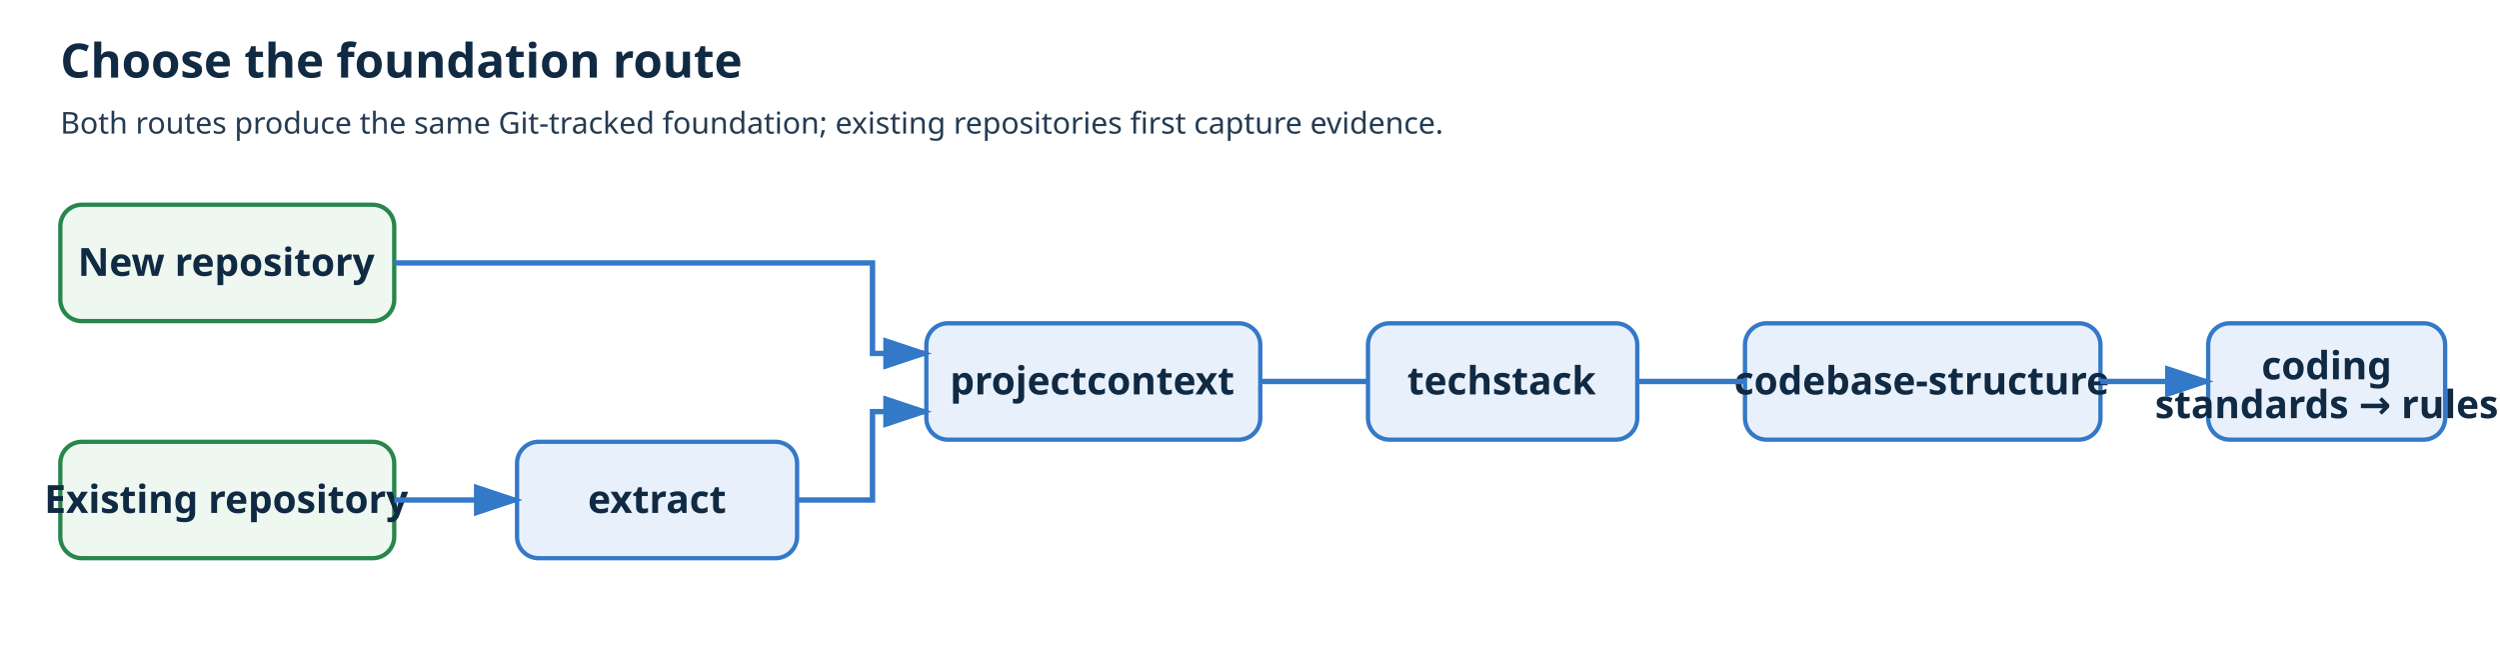
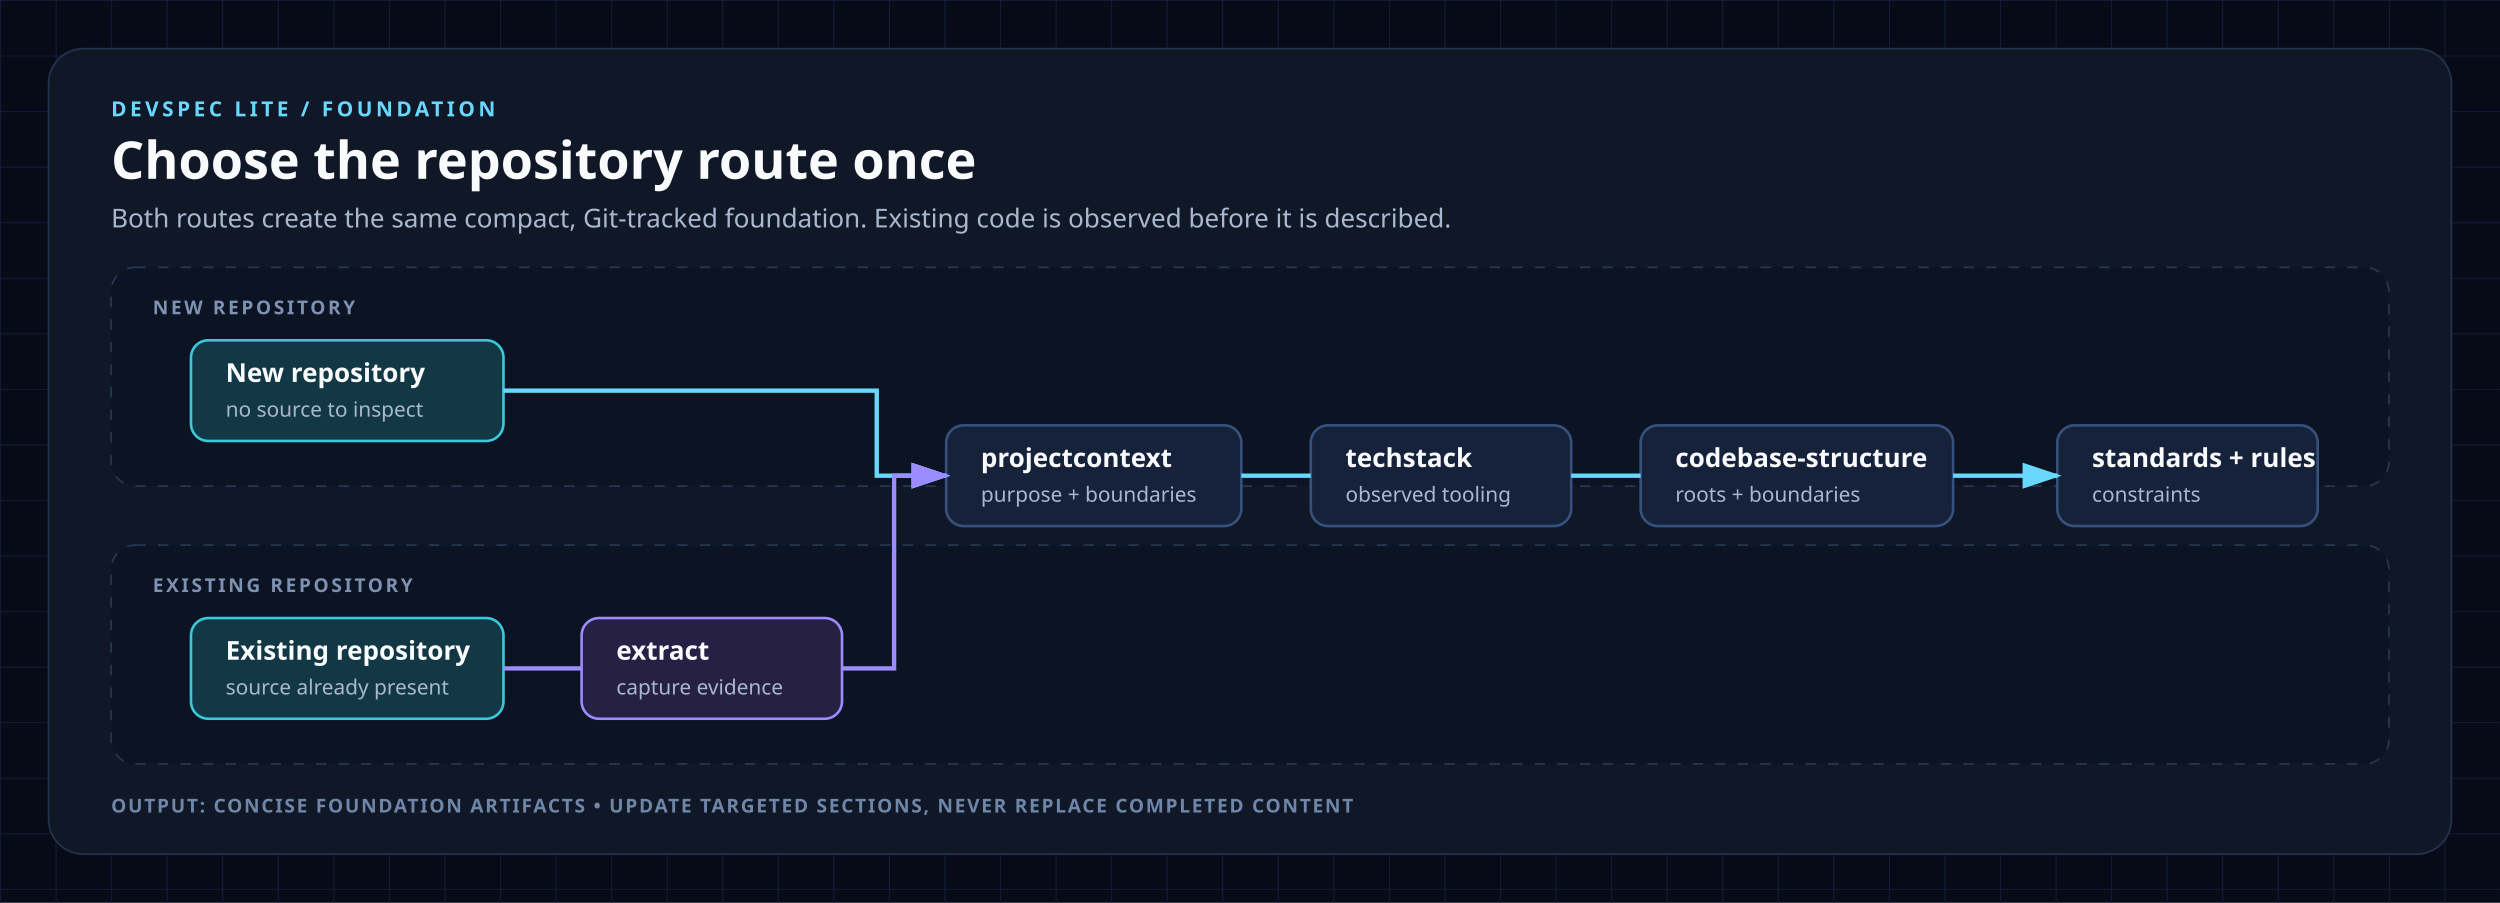
- <svg xmlns="http://www.w3.org/2000/svg" viewBox="0 0 1160 300" role="img" aria-labelledby="title desc">
-   <style>.t{font:600 18px system-ui,sans-serif;fill:#102a43}.s{font:14px system-ui,sans-serif;fill:#243b53}.n{fill:#e8f1fb;stroke:#3478c8;stroke-width:2}.a{fill:none;stroke:#3478c8;stroke-width:2.5;marker-end:url(#m)}.r{fill:#eef8f1;stroke:#27864b;stroke-width:2}.h{font:700 22px system-ui,sans-serif;fill:#102a43}</style>
+ <svg xmlns="http://www.w3.org/2000/svg" viewBox="0 0 1440 520" role="img" aria-labelledby="title desc">
+   <style>.bg{fill:#070b18}.surface{fill:#101827;stroke:#24324b}.lane{fill:#0c1323;stroke:#263653;stroke-dasharray:6 7}.eyebrow{font:700 12px system-ui,sans-serif;letter-spacing:2px;fill:#69d8ff}.title{font:700 30px system-ui,sans-serif;fill:#f8fafc}.sub{font:15px system-ui,sans-serif;fill:#aab8cf}.laneLabel{font:700 11px system-ui,sans-serif;letter-spacing:1.5px;fill:#7f91b1}.card{fill:#16223a;stroke:#35517c;stroke-width:1.5}.start{fill:#123745;stroke:#39c9d9}.extract{fill:#252044;stroke:#9c8cff}.nodeTitle{font:700 15px system-ui,sans-serif;fill:#f8fafc}.nodeMeta{font:12px system-ui,sans-serif;fill:#aab8cf}.flow{fill:none;stroke:#69d8ff;stroke-width:2.5;marker-end:url(#arrow)}.flowMuted{fill:none;stroke:#9c8cff;stroke-width:2.5;marker-end:url(#arrowV)}.foot{font:600 11px system-ui,sans-serif;letter-spacing:1px;fill:#6f86a8}</style>
  <defs>
-     <marker id="m" markerWidth="10" markerHeight="10" refX="8" refY="3" orient="auto">
-       <path d="M0,0 L0,6 L9,3 z" fill="#3478c8" />
+     <pattern id="grid" width="32" height="32" patternUnits="userSpaceOnUse">
+       <path d="M32 0H0V32" fill="none" stroke="#14213a" stroke-width="1" />
+     </pattern>
+     <marker id="arrow" markerWidth="10" markerHeight="10" refX="8" refY="3" orient="auto">
+       <path d="M0,0 L0,6 L9,3 z" fill="#69d8ff" />
+     </marker>
+     <marker id="arrowV" markerWidth="10" markerHeight="10" refX="8" refY="3" orient="auto">
+       <path d="M0,0 L0,6 L9,3 z" fill="#9c8cff" />
    </marker>
  </defs>
-   <text x="28" y="36" class="h">Choose the foundation route</text>
-   <text x="28" y="62" class="s">Both routes produce the same Git-tracked foundation; existing repositories first capture evidence.</text>
-   <rect x="28" y="95" width="155" height="54" rx="10" class="r" />
-   <text x="105" y="128" text-anchor="middle" class="t">New repository</text>
-   <rect x="28" y="205" width="155" height="54" rx="10" class="r" />
-   <text x="105" y="238" text-anchor="middle" class="t">Existing repository</text>
-   <rect x="240" y="205" width="130" height="54" rx="10" class="n" />
-   <text x="305" y="238" text-anchor="middle" class="t">extract</text>
-   <rect x="430" y="150" width="155" height="54" rx="10" class="n" />
-   <text x="507" y="183" text-anchor="middle" class="t">projectcontext</text>
-   <rect x="635" y="150" width="125" height="54" rx="10" class="n" />
-   <text x="697" y="183" text-anchor="middle" class="t">techstack</text>
-   <rect x="810" y="150" width="165" height="54" rx="10" class="n" />
-   <text x="892" y="183" text-anchor="middle" class="t">codebase-structure</text>
-   <rect x="1025" y="150" width="110" height="54" rx="10" class="n" />
-   <text x="1080" y="176" text-anchor="middle" class="t">coding</text>
-   <text x="1080" y="194" text-anchor="middle" class="t">standards → rules</text>
-   <path d="M183 122H405V164H430" class="a" />
-   <path d="M183 232H240" class="a" />
-   <path d="M370 232H405V191H430" class="a" />
-   <path d="M585 177H635M760 177H810M975 177H1025" class="a" />
+   <rect class="bg" width="1440" height="520" />
+   <rect fill="url(#grid)" width="1440" height="520" opacity=".9" />
+   <rect class="surface" x="28" y="28" width="1384" height="464" rx="20" />
+   <text x="64" y="67" class="eyebrow">DEVSPEC LITE / FOUNDATION</text>
+   <text x="64" y="103" class="title">Choose the repository route once</text>
+   <text x="64" y="131" class="sub">Both routes create the same compact, Git-tracked foundation. Existing code is observed before it is described.</text>
+   <rect class="lane" x="64" y="154" width="1312" height="126" rx="14" />
+   <text x="88" y="181" class="laneLabel">NEW REPOSITORY</text>
+   <rect class="lane" x="64" y="314" width="1312" height="126" rx="14" />
+   <text x="88" y="341" class="laneLabel">EXISTING REPOSITORY</text>
+   <rect class="card start" x="110" y="196" width="180" height="58" rx="10" />
+   <text x="130" y="220" class="nodeTitle">New repository</text>
+   <text x="130" y="240" class="nodeMeta">no source to inspect</text>
+   <rect class="card start" x="110" y="356" width="180" height="58" rx="10" />
+   <text x="130" y="380" class="nodeTitle">Existing repository</text>
+   <text x="130" y="400" class="nodeMeta">source already present</text>
+   <rect class="card extract" x="335" y="356" width="150" height="58" rx="10" />
+   <text x="355" y="380" class="nodeTitle">extract</text>
+   <text x="355" y="400" class="nodeMeta">capture evidence</text>
+   <rect class="card" x="545" y="245" width="170" height="58" rx="10" />
+   <text x="565" y="269" class="nodeTitle">projectcontext</text>
+   <text x="565" y="289" class="nodeMeta">purpose + boundaries</text>
+   <rect class="card" x="755" y="245" width="150" height="58" rx="10" />
+   <text x="775" y="269" class="nodeTitle">techstack</text>
+   <text x="775" y="289" class="nodeMeta">observed tooling</text>
+   <rect class="card" x="945" y="245" width="180" height="58" rx="10" />
+   <text x="965" y="269" class="nodeTitle">codebase-structure</text>
+   <text x="965" y="289" class="nodeMeta">roots + boundaries</text>
+   <rect class="card" x="1185" y="245" width="150" height="58" rx="10" />
+   <text x="1205" y="269" class="nodeTitle">standards + rules</text>
+   <text x="1205" y="289" class="nodeMeta">constraints</text>
+   <path class="flow" d="M290 225H505V274H545" />
+   <path class="flowMuted" d="M290 385H335M485 385H515V274H545" />
+   <path class="flow" d="M715 274H755M905 274H945M1125 274H1185" />
+   <text x="64" y="468" class="foot">OUTPUT: CONCISE FOUNDATION ARTIFACTS • UPDATE TARGETED SECTIONS, NEVER REPLACE COMPLETED CONTENT</text>
</svg>
